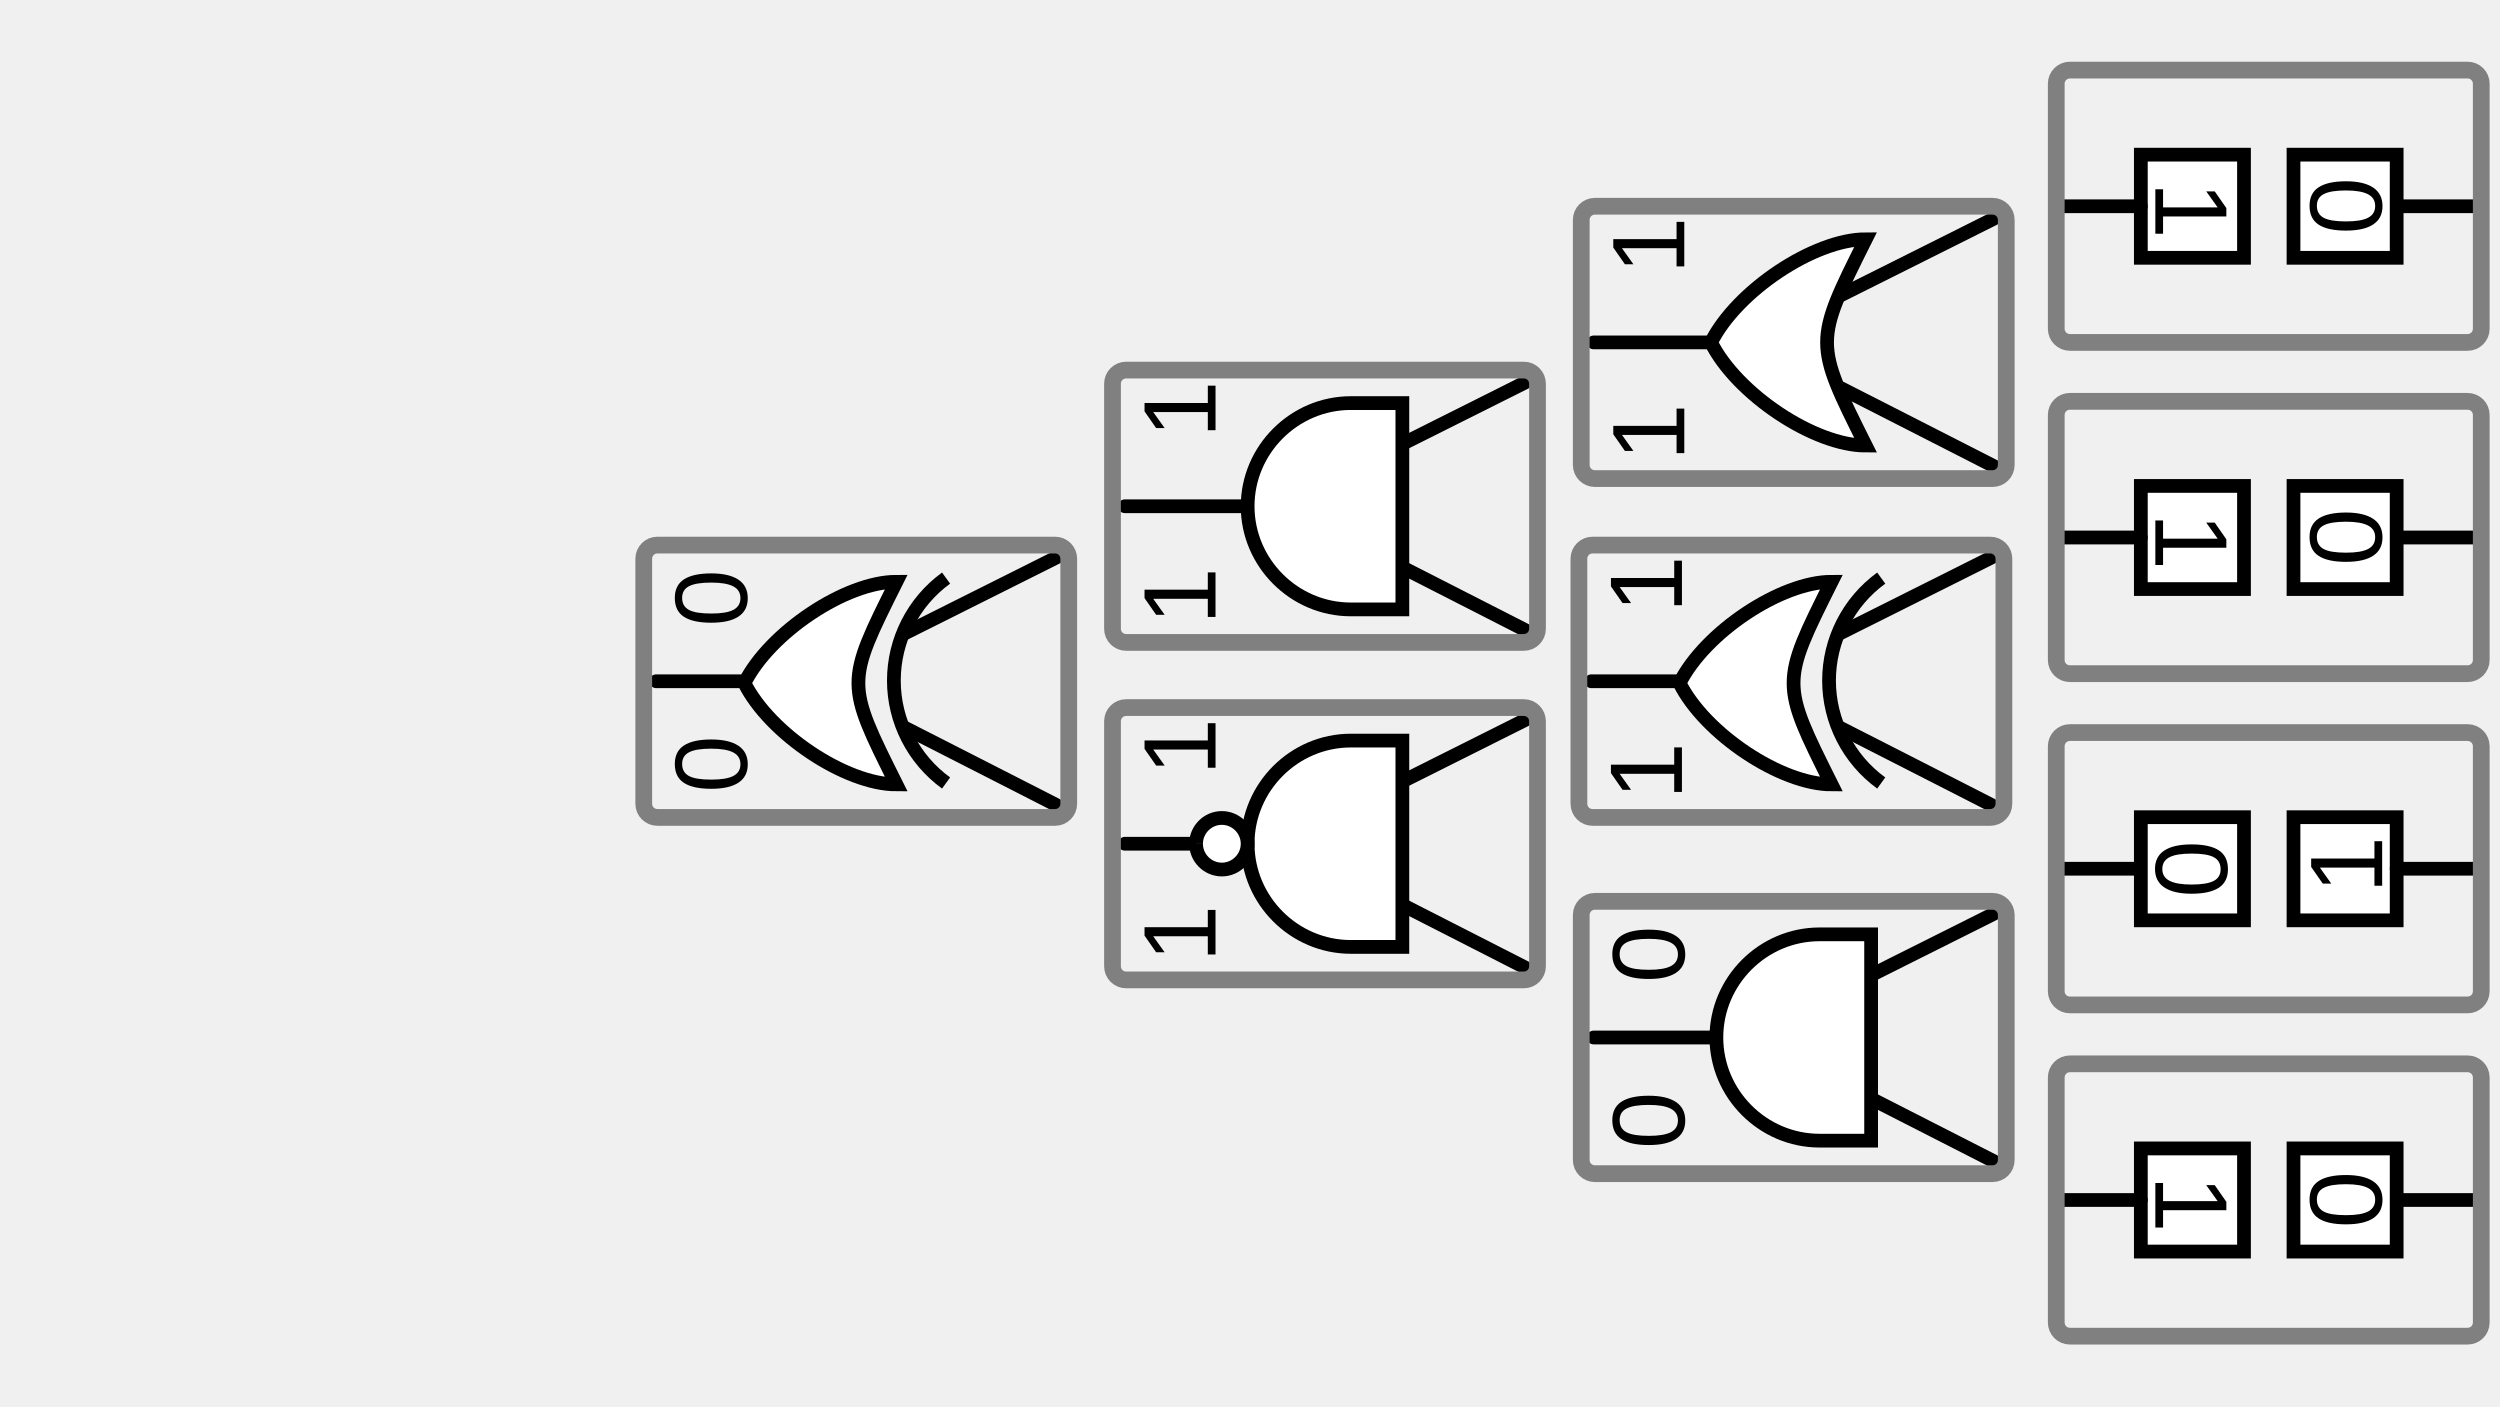
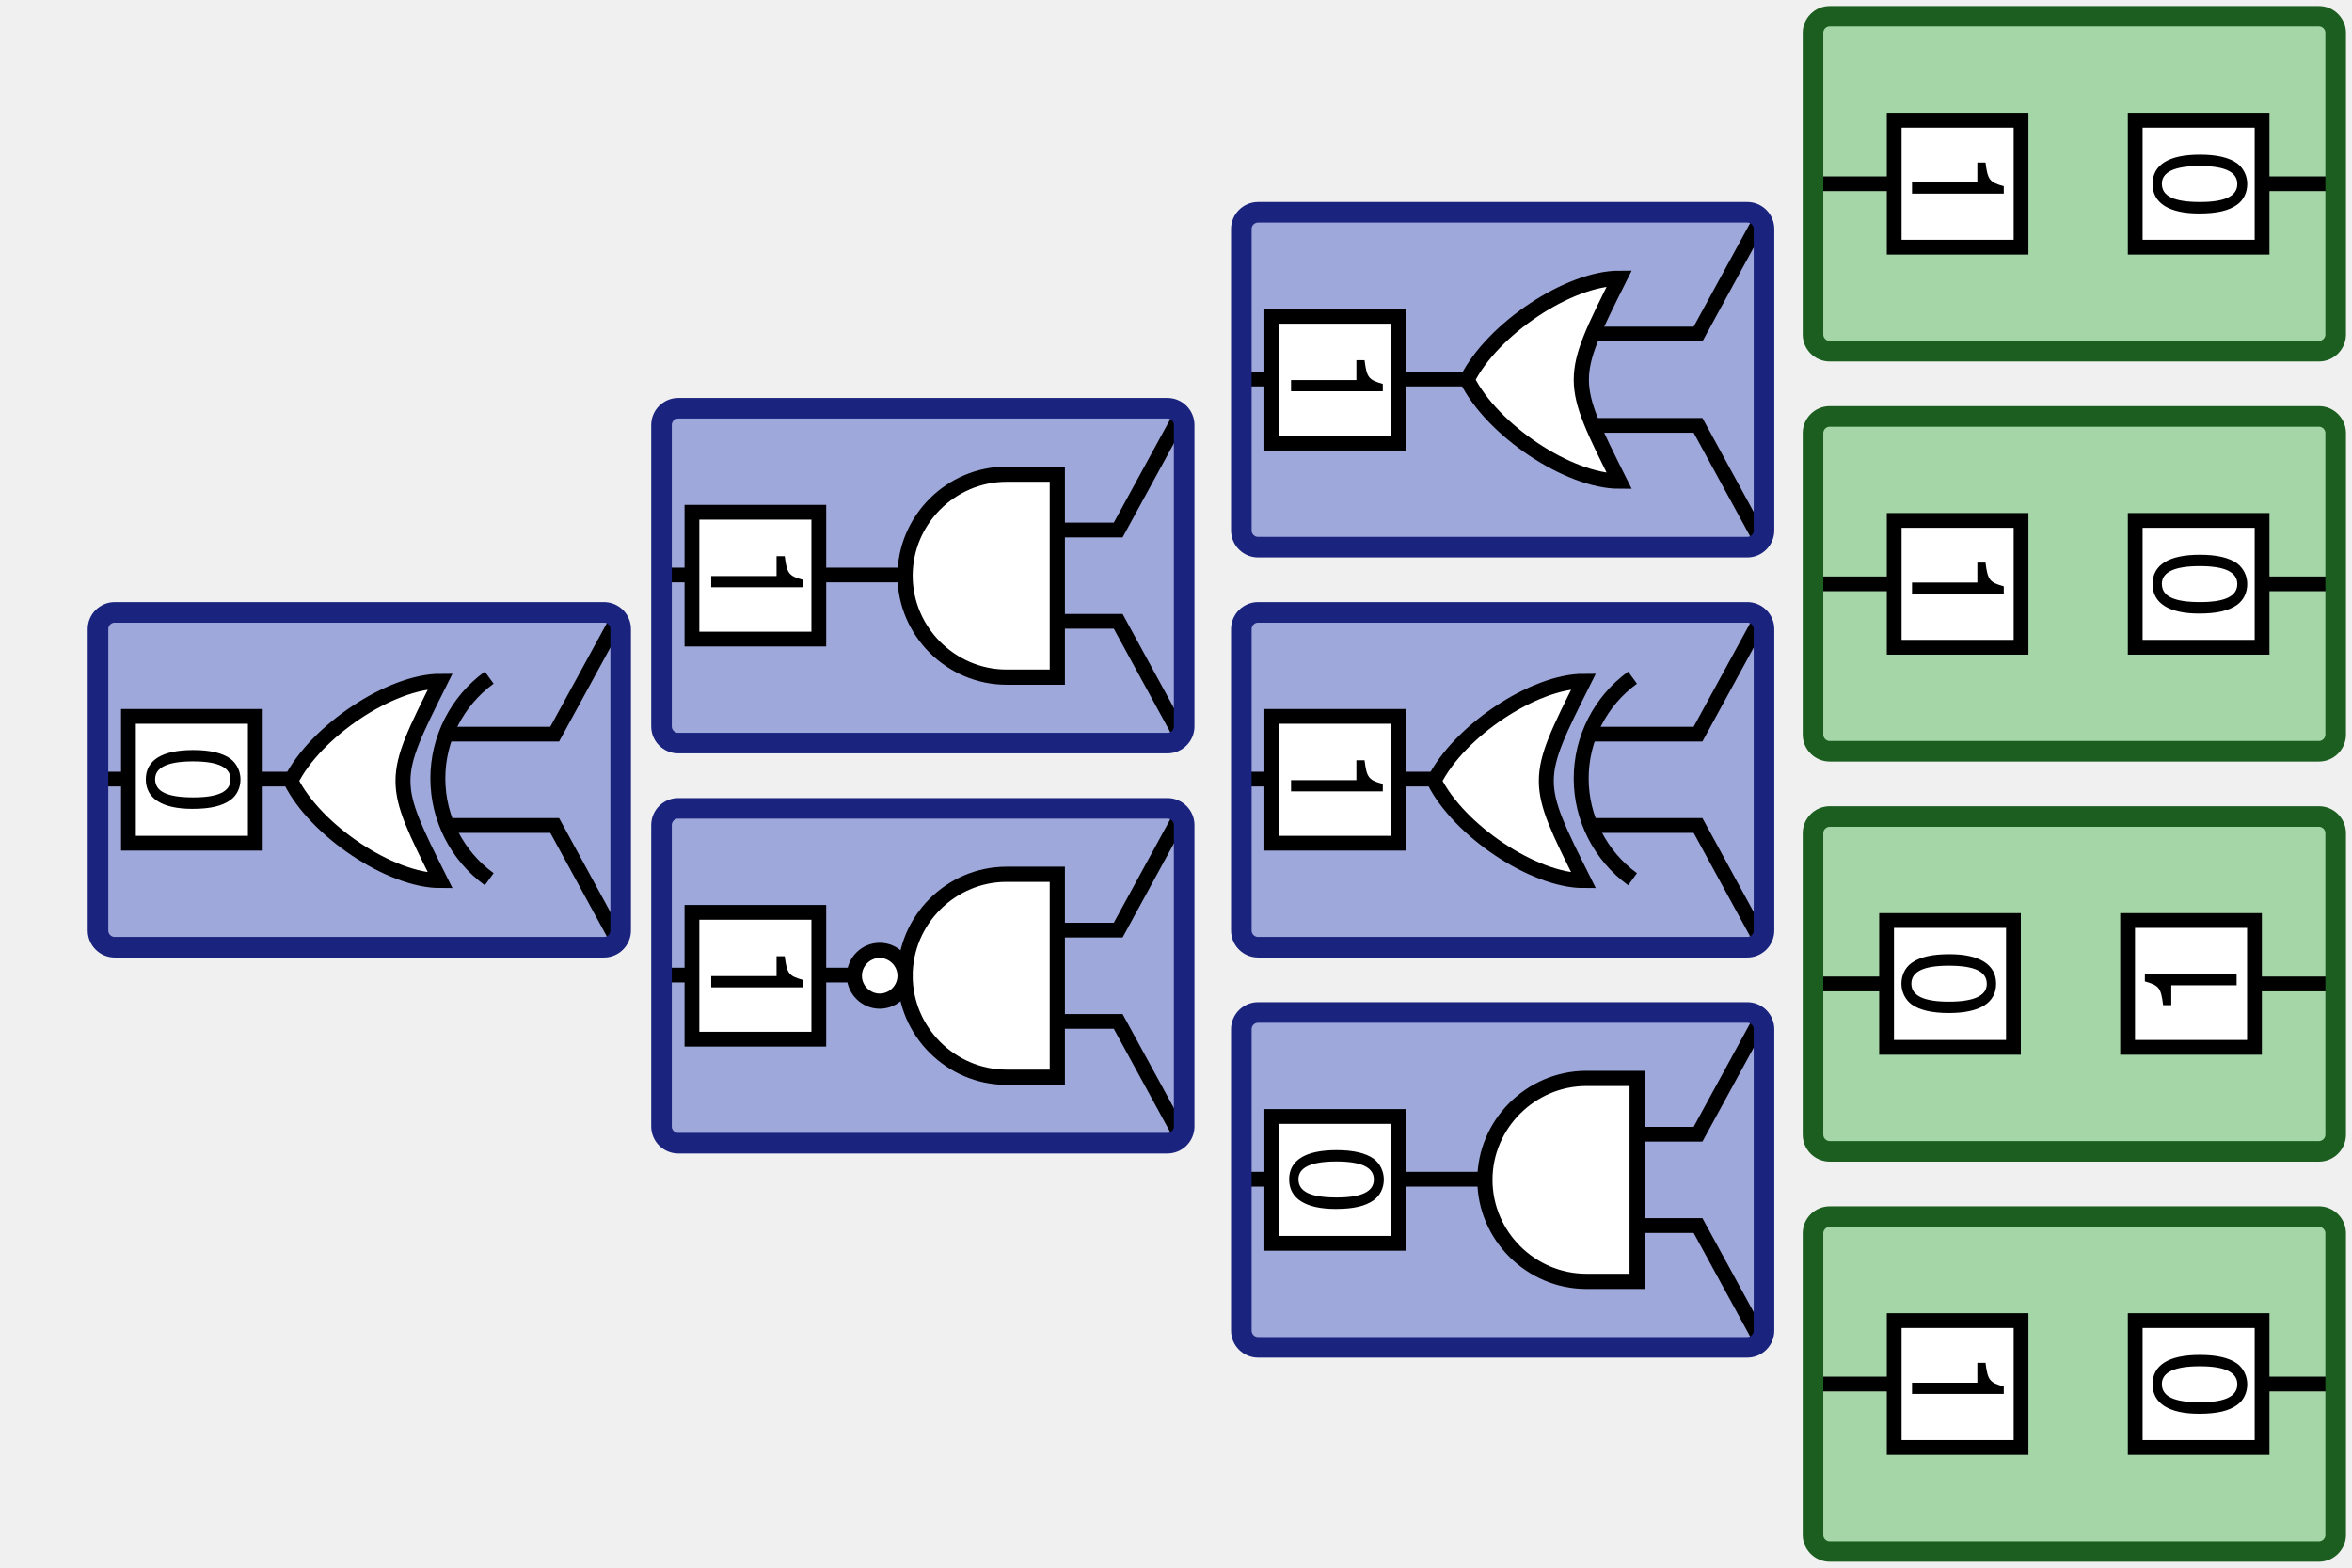
- <svg xmlns="http://www.w3.org/2000/svg" width="400px" height="225px" version="1.1" xml:space="preserve" style="fill-rule:evenodd;clip-rule:evenodd;stroke-linecap:round;stroke-linejoin:round;stroke-miterlimit:1.5;">
-   <g id="AND-0">
-     <path d="M294.625,173.361L319.019,185.806" style="fill:none;stroke:black;stroke-width:2.2px;" />
-     <path d="M294.625,158.408L319.019,146.194" style="fill:none;stroke:black;stroke-width:2.2px;" />
-     <path d="M275.447,166L254.981,166" style="fill:none;stroke:black;stroke-width:2.2px;" />
-     <g id="Zero">
-       <g transform="matrix(6.12323e-17,-1,1,6.12323e-17,70.3452,448.434)">
-         <text x="264.584px" y="199.139px" style="font-family:'ArialMT', 'Arial', sans-serif;font-size:16.505px;">0</text>
-       </g>
-       <g transform="matrix(6.12323e-17,-1,1,6.12323e-17,96.918,421.861)">
-         <text x="264.584px" y="172.566px" style="font-family:'ArialMT', 'Arial', sans-serif;font-size:16.505px;">0</text>
+ <svg xmlns="http://www.w3.org/2000/svg" width="288px" height="192px" version="1.1" xml:space="preserve" style="fill-rule:evenodd;clip-rule:evenodd;stroke-linecap:square;stroke-linejoin:round;stroke-miterlimit:1.5;">
+   <g id="Bit">
+     <path d="M283.95,190.01C285.081,190.01 286,189.091 286,187.959L286,151.05C286,149.919 285.081,149 283.95,149L224.05,149C222.919,149 222,149.919 222,151.05L222,187.959C222,189.091 222.919,190.01 224.05,190.01L283.95,190.01Z" style="fill:rgb(165,214,167);" />
+     <g id="One">
+       <path d="M222.621,169.505L231.631,169.505" style="fill:none;stroke:black;stroke-width:1.81px;" />
+       <path d="M247.476,177.272L247.476,161.738L231.942,161.738L231.942,177.272L247.476,177.272Z" style="fill:white;stroke:black;stroke-width:1.81px;stroke-linejoin:miter;" />
+       <g id="One1" transform="matrix(6.12323e-17,1,-1,6.12323e-17,404.066,-83.1878)">
+         <text x="248.516px" y="169.94px" style="font-family:'Helvetica';font-size:15.534px;">1</text>
      </g>
    </g>
-     <path id="AND" d="M299.379,182.505L291.126,182.505C282.072,182.505 274.621,175.054 274.621,166C274.621,156.946 282.072,149.495 291.126,149.495L299.379,149.495L299.379,182.505Z" style="fill:white;fill-rule:nonzero;stroke:black;stroke-width:2.2px;stroke-linecap:butt;stroke-linejoin:miter;stroke-miterlimit:10;" />
-     <path d="M255.179,144.214C253.976,144.214 253,145.19 253,146.392L253,185.608C253,186.81 253.976,187.786 255.179,187.786L318.821,187.786C320.024,187.786 321,186.81 321,185.608L321,146.392C321,145.19 320.024,144.214 318.821,144.214L255.179,144.214Z" style="fill:none;stroke:rgb(128,128,128);stroke-width:2.68px;" />
+     <g id="Zero">
+       <path d="M276.99,169.505L286,169.505" style="fill:none;stroke:black;stroke-width:1.81px;" />
+       <path d="M276.99,177.272L276.99,161.738L261.456,161.738L261.456,177.272L276.99,177.272Z" style="fill:white;stroke:black;stroke-width:1.81px;stroke-linejoin:miter;" />
+       <g id="Zero1" transform="matrix(6.12323e-17,1,-1,6.12323e-17,433.825,-113.058)">
+         <text x="278.33px" y="169.885px" style="font-family:'Helvetica';font-size:15.534px;">0</text>
+       </g>
+     </g>
+     <path d="M283.95,190.01C285.081,190.01 286,189.091 286,187.959L286,151.05C286,149.919 285.081,149 283.95,149L224.05,149C222.919,149 222,149.919 222,151.05L222,187.959C222,189.091 222.919,190.01 224.05,190.01L283.95,190.01Z" style="fill:none;stroke:rgb(27,94,32);stroke-width:2.52px;stroke-linecap:round;" />
+   </g>
+   <g id="Bit1">
+     <path d="M224.05,100C222.919,100 222,100.919 222,102.05L222,138.959C222,140.091 222.919,141.01 224.05,141.01L283.95,141.01C285.081,141.01 286,140.091 286,138.959L286,102.05C286,100.919 285.081,100 283.95,100L224.05,100Z" style="fill:rgb(165,214,167);" />
+     <g id="One2">
+       <path d="M285.379,120.505L276.369,120.505" style="fill:none;stroke:black;stroke-width:1.81px;" />
+       <path d="M260.524,112.738L260.524,128.272L276.058,128.272L276.058,112.738L260.524,112.738Z" style="fill:white;stroke:black;stroke-width:1.81px;stroke-linejoin:miter;" />
+       <g id="One3" transform="matrix(6.12323e-17,-1,1,6.12323e-17,134.802,393.943)">
+         <text x="269.262px" y="139.071px" style="font-family:'Helvetica';font-size:15.534px;">1</text>
+       </g>
+     </g>
+     <g id="Zero2">
+       <path d="M231.01,120.505L222,120.505" style="fill:none;stroke:black;stroke-width:1.81px;" />
+       <path d="M231.01,112.738L231.01,128.272L246.544,128.272L246.544,112.738L231.01,112.738Z" style="fill:white;stroke:black;stroke-width:1.81px;stroke-linejoin:miter;" />
+       <g id="Zero3" transform="matrix(6.12323e-17,-1,1,6.12323e-17,104.933,364.185)">
+         <text x="239.447px" y="139.127px" style="font-family:'Helvetica';font-size:15.534px;">0</text>
+       </g>
+     </g>
+     <path d="M224.05,100C222.919,100 222,100.919 222,102.05L222,138.959C222,140.091 222.919,141.01 224.05,141.01L283.95,141.01C285.081,141.01 286,140.091 286,138.959L286,102.05C286,100.919 285.081,100 283.95,100L224.05,100Z" style="fill:none;stroke:rgb(27,94,32);stroke-width:2.52px;stroke-linecap:round;" />
+   </g>
+   <g id="Bit2">
+     <path d="M283.95,92.01C285.081,92.01 286,91.091 286,89.959L286,53.05C286,51.919 285.081,51 283.95,51L224.05,51C222.919,51 222,51.919 222,53.05L222,89.959C222,91.091 222.919,92.01 224.05,92.01L283.95,92.01Z" style="fill:rgb(165,214,167);" />
+     <g id="One4">
+       <path d="M222.621,71.505L231.631,71.505" style="fill:none;stroke:black;stroke-width:1.81px;" />
+       <path d="M247.476,79.272L247.476,63.738L231.942,63.738L231.942,79.272L247.476,79.272Z" style="fill:white;stroke:black;stroke-width:1.81px;stroke-linejoin:miter;" />
+       <g id="One5" transform="matrix(6.12323e-17,1,-1,6.12323e-17,306.066,-181.188)">
+         <text x="248.516px" y="71.94px" style="font-family:'Helvetica';font-size:15.534px;">1</text>
+       </g>
+     </g>
+     <g id="Zero4">
+       <path d="M276.99,71.505L286,71.505" style="fill:none;stroke:black;stroke-width:1.81px;" />
+       <path d="M276.99,79.272L276.99,63.738L261.456,63.738L261.456,79.272L276.99,79.272Z" style="fill:white;stroke:black;stroke-width:1.81px;stroke-linejoin:miter;" />
+       <g id="Zero5" transform="matrix(6.12323e-17,1,-1,6.12323e-17,335.825,-211.058)">
+         <text x="278.33px" y="71.885px" style="font-family:'Helvetica';font-size:15.534px;">0</text>
+       </g>
+     </g>
+     <path d="M283.95,92.01C285.081,92.01 286,91.091 286,89.959L286,53.05C286,51.919 285.081,51 283.95,51L224.05,51C222.919,51 222,51.919 222,53.05L222,89.959C222,91.091 222.919,92.01 224.05,92.01L283.95,92.01Z" style="fill:none;stroke:rgb(27,94,32);stroke-width:2.52px;stroke-linecap:round;" />
+   </g>
+   <g id="Bit3">
+     <path d="M283.95,43.01C285.081,43.01 286,42.091 286,40.959L286,4.05C286,2.919 285.081,2 283.95,2L224.05,2C222.919,2 222,2.919 222,4.05L222,40.959C222,42.091 222.919,43.01 224.05,43.01L283.95,43.01Z" style="fill:rgb(165,214,167);" />
+     <g id="One6">
+       <path d="M222.621,22.505L231.631,22.505" style="fill:none;stroke:black;stroke-width:1.81px;" />
+       <path d="M247.476,30.272L247.476,14.738L231.942,14.738L231.942,30.272L247.476,30.272Z" style="fill:white;stroke:black;stroke-width:1.81px;stroke-linejoin:miter;" />
+       <g id="One7" transform="matrix(6.12323e-17,1,-1,6.12323e-17,257.066,-230.188)">
+         <text x="248.516px" y="22.94px" style="font-family:'Helvetica';font-size:15.534px;">1</text>
+       </g>
+     </g>
+     <g id="Zero6">
+       <path d="M276.99,22.505L286,22.505" style="fill:none;stroke:black;stroke-width:1.81px;" />
+       <path d="M276.99,30.272L276.99,14.738L261.456,14.738L261.456,30.272L276.99,30.272Z" style="fill:white;stroke:black;stroke-width:1.81px;stroke-linejoin:miter;" />
+       <g id="Zero7" transform="matrix(6.12323e-17,1,-1,6.12323e-17,286.825,-260.058)">
+         <text x="278.33px" y="22.885px" style="font-family:'Helvetica';font-size:15.534px;">0</text>
+       </g>
+     </g>
+     <path d="M283.95,43.01C285.081,43.01 286,42.091 286,40.959L286,4.05C286,2.919 285.081,2 283.95,2L224.05,2C222.919,2 222,2.919 222,4.05L222,40.959C222,42.091 222.919,43.01 224.05,43.01L283.95,43.01Z" style="fill:none;stroke:rgb(27,94,32);stroke-width:2.52px;stroke-linecap:round;" />
  </g>
  <g id="OR-1">
-     <path d="M294.625,62.148L319.019,74.592" style="fill:none;stroke:black;stroke-width:2.2px;" />
-     <path d="M294.625,47.194L319.019,34.981" style="fill:none;stroke:black;stroke-width:2.2px;" />
-     <path d="M275.447,54.786L254.981,54.786" style="fill:none;stroke:black;stroke-width:2.2px;" />
-     <g id="One">
-       <g transform="matrix(6.12323e-17,-1,1,6.12323e-17,180.447,338.332)">
-         <text x="264.584px" y="89.038px" style="font-family:'ArialMT', 'Arial', sans-serif;font-size:16.505px;">1</text>
-       </g>
-       <g transform="matrix(6.12323e-17,-1,1,6.12323e-17,210.32,308.459)">
-         <text x="264.584px" y="59.164px" style="font-family:'ArialMT', 'Arial', sans-serif;font-size:16.505px;">1</text>
-       </g>
+     <path d="M154.05,26C152.919,26 152,26.919 152,28.05L152,64.959C152,66.091 152.919,67.01 154.05,67.01L213.95,67.01C215.081,67.01 216,66.091 216,64.959L216,28.05C216,26.919 215.081,26 213.95,26L154.05,26Z" style="fill:rgb(159,168,218);" />
+     <path d="M215.379,65.767L207.922,52.097L195.495,52.097" style="fill:none;stroke:black;stroke-width:1.81px;stroke-linejoin:miter;" />
+     <path d="M215.379,27.243L207.922,40.913L195.495,40.913" style="fill:none;stroke:black;stroke-width:1.81px;stroke-linejoin:miter;" />
+     <path d="M180.583,46.421L152,46.421" style="fill:none;stroke:black;stroke-width:1.81px;" />
+     <path d="M155.728,38.738L155.728,54.272L171.262,54.272L171.262,38.738L155.728,38.738Z" style="fill:white;stroke:black;stroke-width:1.81px;stroke-linejoin:miter;" />
+     <g id="One8" transform="matrix(6.12323e-17,1,-1,6.12323e-17,232.44,-189.299)">
+       <text x="231.832px" y="74.353px" style="font-family:'Helvetica';font-size:15.534px;">1</text>
    </g>
-     <path id="OR" d="M298.52,71.291C290.268,71.291 277.889,63.039 273.763,54.786C277.889,46.534 290.268,38.282 298.52,38.282C290.268,54.786 290.268,54.786 298.52,71.291Z" style="fill:white;fill-rule:nonzero;stroke:black;stroke-width:2.2px;stroke-linecap:butt;stroke-linejoin:miter;stroke-miterlimit:10;" />
-     <path d="M255.179,33C253.976,33 253,33.976 253,35.179L253,74.394C253,75.597 253.976,76.573 255.179,76.573L318.821,76.573C320.024,76.573 321,75.597 321,74.394L321,35.179C321,33.976 320.024,33 318.821,33L255.179,33Z" style="fill:none;stroke:rgb(128,128,128);stroke-width:2.68px;" />
+     <path id="OR" d="M198.291,58.932C192.078,58.932 182.757,52.718 179.65,46.505C182.757,40.291 192.078,34.078 198.291,34.078C192.078,46.505 192.078,46.505 198.291,58.932Z" style="fill:white;fill-rule:nonzero;stroke:black;stroke-width:1.86px;stroke-linecap:butt;stroke-linejoin:miter;stroke-miterlimit:10;" />
+     <path d="M154.05,26C152.919,26 152,26.919 152,28.05L152,64.959C152,66.091 152.919,67.01 154.05,67.01L213.95,67.01C215.081,67.01 216,66.091 216,64.959L216,28.05C216,26.919 215.081,26 213.95,26L154.05,26Z" style="fill:none;stroke:rgb(26,35,126);stroke-width:2.52px;stroke-linecap:round;" />
  </g>
  <g id="XOR-1">
-     <path d="M294.25,116.361L318.645,128.806" style="fill:none;stroke:black;stroke-width:2.2px;" />
-     <path d="M294.25,101.408L318.645,89.194" style="fill:none;stroke:black;stroke-width:2.2px;" />
-     <path d="M275.072,109L254.606,109" style="fill:none;stroke:black;stroke-width:2.2px;" />
-     <g id="One1">
-       <g transform="matrix(6.12323e-17,-1,1,6.12323e-17,125.858,392.171)">
-         <text x="264.209px" y="143.251px" style="font-family:'ArialMT', 'Arial', sans-serif;font-size:16.505px;">1</text>
-       </g>
-       <g transform="matrix(6.12323e-17,-1,1,6.12323e-17,155.732,362.297)">
-         <text x="264.209px" y="113.377px" style="font-family:'ArialMT', 'Arial', sans-serif;font-size:16.505px;">1</text>
-       </g>
+     <path d="M154.05,75C152.919,75 152,75.919 152,77.05L152,113.959C152,115.091 152.919,116.01 154.05,116.01L213.95,116.01C215.081,116.01 216,115.091 216,113.959L216,77.05C216,75.919 215.081,75 213.95,75L154.05,75Z" style="fill:rgb(159,168,218);" />
+     <path d="M215.379,114.767L207.922,101.097L195.495,101.097" style="fill:none;stroke:black;stroke-width:1.81px;stroke-linejoin:miter;" />
+     <path d="M215.379,76.243L207.922,89.913L195.495,89.913" style="fill:none;stroke:black;stroke-width:1.81px;stroke-linejoin:miter;" />
+     <path d="M180.583,95.421L152,95.421" style="fill:none;stroke:black;stroke-width:1.81px;" />
+     <path d="M155.728,87.738L155.728,103.272L171.262,103.272L171.262,87.738L155.728,87.738Z" style="fill:white;stroke:black;stroke-width:1.81px;stroke-linejoin:miter;" />
+     <g id="One9" transform="matrix(6.12323e-17,1,-1,6.12323e-17,281.44,-140.299)">
+       <text x="231.832px" y="123.353px" style="font-family:'Helvetica';font-size:15.534px;">1</text>
    </g>
    <g id="XOR">
-       <path d="M293.05,125.505C284.945,125.505 272.787,117.399 268.734,109.294C272.787,101.189 284.945,93.083 293.05,93.083C284.945,109.294 284.945,109.294 293.05,125.505Z" style="fill:white;fill-rule:nonzero;stroke:black;stroke-width:2.2px;stroke-linecap:butt;stroke-linejoin:miter;stroke-miterlimit:10;" />
-       <path d="M300.998,125.282C295.755,121.473 292.645,115.37 292.645,108.889C292.645,102.407 295.755,96.305 300.998,92.495" style="fill:none;fill-rule:nonzero;stroke:black;stroke-width:2.2px;stroke-linecap:butt;stroke-linejoin:miter;stroke-miterlimit:10;" />
+       <path d="M193.92,107.848C187.817,107.848 178.663,101.745 175.612,95.642C178.663,89.54 187.817,83.437 193.92,83.437C187.817,95.642 187.817,95.642 193.92,107.848Z" style="fill:white;fill-rule:nonzero;stroke:black;stroke-width:1.83px;stroke-linecap:butt;stroke-linejoin:miter;stroke-miterlimit:10;" />
+       <path d="M199.905,107.681C195.957,104.812 193.615,100.217 193.615,95.337C193.615,90.457 195.957,85.862 199.905,82.994" style="fill:none;fill-rule:nonzero;stroke:black;stroke-width:1.83px;stroke-linecap:butt;stroke-linejoin:miter;stroke-miterlimit:10;" />
    </g>
-     <path d="M254.804,87.214C253.601,87.214 252.625,88.19 252.625,89.392L252.625,128.608C252.625,129.81 253.601,130.786 254.804,130.786L318.447,130.786C319.649,130.786 320.625,129.81 320.625,128.608L320.625,89.392C320.625,88.19 319.649,87.214 318.447,87.214L254.804,87.214Z" style="fill:none;stroke:rgb(128,128,128);stroke-width:2.68px;" />
+     <path d="M154.05,75C152.919,75 152,75.919 152,77.05L152,113.959C152,115.091 152.919,116.01 154.05,116.01L213.95,116.01C215.081,116.01 216,115.091 216,113.959L216,77.05C216,75.919 215.081,75 213.95,75L154.05,75Z" style="fill:none;stroke:rgb(26,35,126);stroke-width:2.52px;stroke-linecap:round;" />
+   </g>
+   <g id="AND-0">
+     <path d="M154.05,124C152.919,124 152,124.919 152,126.05L152,162.959C152,164.091 152.919,165.01 154.05,165.01L213.95,165.01C215.081,165.01 216,164.091 216,162.959L216,126.05C216,124.919 215.081,124 213.95,124L154.05,124Z" style="fill:rgb(159,168,218);" />
+     <path d="M215.379,163.767L207.922,150.097L195.495,150.097" style="fill:none;stroke:black;stroke-width:1.81px;stroke-linejoin:miter;" />
+     <path d="M215.379,125.243L207.922,138.913L195.495,138.913" style="fill:none;stroke:black;stroke-width:1.81px;stroke-linejoin:miter;" />
+     <path d="M180.583,144.421L152,144.421" style="fill:none;stroke:black;stroke-width:1.81px;" />
+     <path d="M155.728,136.738L155.728,152.272L171.262,152.272L171.262,136.738L155.728,136.738Z" style="fill:white;stroke:black;stroke-width:1.81px;stroke-linejoin:miter;" />
+     <g id="Zero8" transform="matrix(6.12323e-17,1,-1,6.12323e-17,330.221,-91.7687)">
+       <text x="231.957px" y="172.009px" style="font-family:'Helvetica';font-size:15.534px;">0</text>
+     </g>
+     <path id="AND" d="M200.466,156.932L194.252,156.932C187.435,156.932 181.825,151.322 181.825,144.505C181.825,137.688 187.435,132.078 194.252,132.078L200.466,132.078L200.466,156.932Z" style="fill:white;fill-rule:nonzero;stroke:black;stroke-width:1.86px;stroke-linecap:butt;stroke-linejoin:miter;stroke-miterlimit:10;" />
+     <path d="M154.05,124C152.919,124 152,124.919 152,126.05L152,162.959C152,164.091 152.919,165.01 154.05,165.01L213.95,165.01C215.081,165.01 216,164.091 216,162.959L216,126.05C216,124.919 215.081,124 213.95,124L154.05,124Z" style="fill:none;stroke:rgb(26,35,126);stroke-width:2.52px;stroke-linecap:round;" />
+   </g>
+   <g id="NAND-1">
+     <path d="M83.05,99C81.919,99 81,99.919 81,101.05L81,137.959C81,139.091 81.919,140.01 83.05,140.01L142.95,140.01C144.081,140.01 145,139.091 145,137.959L145,101.05C145,99.919 144.081,99 142.95,99L83.05,99Z" style="fill:rgb(159,168,218);" />
+     <path d="M144.379,138.767L136.922,125.097L124.495,125.097" style="fill:none;stroke:black;stroke-width:1.81px;stroke-linejoin:miter;" />
+     <path d="M144.379,100.243L136.922,113.913L124.495,113.913" style="fill:none;stroke:black;stroke-width:1.81px;stroke-linejoin:miter;" />
+     <path d="M109.583,119.421L81,119.421" style="fill:none;stroke:black;stroke-width:1.81px;" />
+     <path d="M84.728,111.738L84.728,127.272L100.262,127.272L100.262,111.738L84.728,111.738Z" style="fill:white;stroke:black;stroke-width:1.81px;stroke-linejoin:miter;" />
+     <g id="One10" transform="matrix(6.12323e-17,1,-1,6.12323e-17,234.44,-45.2994)">
+       <text x="160.832px" y="147.353px" style="font-family:'Helvetica';font-size:15.534px;">1</text>
+     </g>
+     <g id="NAND">
+       <path d="M129.466,131.932L123.252,131.932C116.435,131.932 110.825,126.322 110.825,119.505C110.825,112.688 116.435,107.078 123.252,107.078L129.466,107.078L129.466,131.932Z" style="fill:white;fill-rule:nonzero;stroke:black;stroke-width:1.86px;stroke-linecap:butt;stroke-linejoin:miter;stroke-miterlimit:10;" />
+       <path d="M104.612,119.505C104.612,117.801 106.014,116.398 107.718,116.398C109.423,116.398 110.825,117.801 110.825,119.505C110.825,121.209 109.423,122.612 107.718,122.612C106.015,122.612 104.613,121.211 104.612,119.508" style="fill:white;fill-rule:nonzero;stroke:black;stroke-width:1.86px;stroke-linecap:butt;stroke-linejoin:miter;stroke-miterlimit:10;" />
+     </g>
+     <path d="M83.05,99C81.919,99 81,99.919 81,101.05L81,137.959C81,139.091 81.919,140.01 83.05,140.01L142.95,140.01C144.081,140.01 145,139.091 145,137.959L145,101.05C145,99.919 144.081,99 142.95,99L83.05,99Z" style="fill:none;stroke:rgb(26,35,126);stroke-width:2.52px;stroke-linecap:round;" />
  </g>
  <g id="AND-1">
-     <path d="M219.625,88.361L244.019,100.806" style="fill:none;stroke:black;stroke-width:2.2px;" />
-     <path d="M219.625,73.408L244.019,61.194" style="fill:none;stroke:black;stroke-width:2.2px;" />
-     <path d="M200.447,81L179.981,81" style="fill:none;stroke:black;stroke-width:2.2px;" />
-     <g id="One2">
-       <g transform="matrix(6.12323e-17,-1,1,6.12323e-17,79.2331,289.546)">
-         <text x="189.584px" y="115.251px" style="font-family:'ArialMT', 'Arial', sans-serif;font-size:16.505px;">1</text>
-       </g>
-       <g transform="matrix(6.12323e-17,-1,1,6.12323e-17,109.107,259.672)">
-         <text x="189.584px" y="85.377px" style="font-family:'ArialMT', 'Arial', sans-serif;font-size:16.505px;">1</text>
-       </g>
+     <path d="M83.05,50C81.919,50 81,50.919 81,52.05L81,88.959C81,90.091 81.919,91.01 83.05,91.01L142.95,91.01C144.081,91.01 145,90.091 145,88.959L145,52.05C145,50.919 144.081,50 142.95,50L83.05,50Z" style="fill:rgb(159,168,218);" />
+     <path d="M144.379,89.767L136.922,76.097L124.495,76.097" style="fill:none;stroke:black;stroke-width:1.81px;stroke-linejoin:miter;" />
+     <path d="M144.379,51.243L136.922,64.913L124.495,64.913" style="fill:none;stroke:black;stroke-width:1.81px;stroke-linejoin:miter;" />
+     <path d="M109.583,70.421L81,70.421" style="fill:none;stroke:black;stroke-width:1.81px;" />
+     <path d="M84.728,62.738L84.728,78.272L100.262,78.272L100.262,62.738L84.728,62.738Z" style="fill:white;stroke:black;stroke-width:1.81px;stroke-linejoin:miter;" />
+     <g id="One11" transform="matrix(6.12323e-17,1,-1,6.12323e-17,185.44,-94.2994)">
+       <text x="160.832px" y="98.353px" style="font-family:'Helvetica';font-size:15.534px;">1</text>
    </g>
-     <path id="AND1" d="M224.379,97.505L216.126,97.505C207.072,97.505 199.621,90.054 199.621,81C199.621,71.946 207.072,64.495 216.126,64.495L224.379,64.495L224.379,97.505Z" style="fill:white;fill-rule:nonzero;stroke:black;stroke-width:2.2px;stroke-linecap:butt;stroke-linejoin:miter;stroke-miterlimit:10;" />
-     <path d="M180.179,59.214C178.976,59.214 178,60.19 178,61.392L178,100.608C178,101.81 178.976,102.786 180.179,102.786L243.821,102.786C245.024,102.786 246,101.81 246,100.608L246,61.392C246,60.19 245.024,59.214 243.821,59.214L180.179,59.214Z" style="fill:none;stroke:rgb(128,128,128);stroke-width:2.68px;" />
-   </g>
-   <g id="NAND-1">
-     <path d="M219.625,142.361L244.019,154.806" style="fill:none;stroke:black;stroke-width:2.2px;" />
-     <path d="M219.625,127.408L244.019,115.194" style="fill:none;stroke:black;stroke-width:2.2px;" />
-     <path d="M200.447,135L179.981,135" style="fill:none;stroke:black;stroke-width:2.2px;" />
-     <g id="One3">
-       <g transform="matrix(6.12323e-17,-1,1,6.12323e-17,25.2331,343.546)">
-         <text x="189.584px" y="169.251px" style="font-family:'ArialMT', 'Arial', sans-serif;font-size:16.505px;">1</text>
-       </g>
-       <g transform="matrix(6.12323e-17,-1,1,6.12323e-17,55.1069,313.672)">
-         <text x="189.584px" y="139.377px" style="font-family:'ArialMT', 'Arial', sans-serif;font-size:16.505px;">1</text>
-       </g>
-     </g>
-     <g id="NAND">
-       <path d="M224.379,151.505L216.126,151.505C207.072,151.505 199.621,144.054 199.621,135C199.621,125.946 207.072,118.495 216.126,118.495L224.379,118.495L224.379,151.505Z" style="fill:white;fill-rule:nonzero;stroke:black;stroke-width:2.2px;stroke-linecap:butt;stroke-linejoin:miter;stroke-miterlimit:10;" />
-       <path d="M191.369,135C191.369,132.736 193.232,130.874 195.495,130.874C197.759,130.874 199.621,132.736 199.621,135C199.621,137.264 197.759,139.126 195.495,139.126C193.233,139.126 191.371,137.266 191.369,135.004" style="fill:white;fill-rule:nonzero;stroke:black;stroke-width:2.2px;stroke-linecap:butt;stroke-linejoin:miter;stroke-miterlimit:10;" />
-     </g>
-     <path d="M180.179,113.214C178.976,113.214 178,114.19 178,115.392L178,154.608C178,155.81 178.976,156.786 180.179,156.786L243.821,156.786C245.024,156.786 246,155.81 246,154.608L246,115.392C246,114.19 245.024,113.214 243.821,113.214L180.179,113.214Z" style="fill:none;stroke:rgb(128,128,128);stroke-width:2.68px;" />
+     <path id="AND1" d="M129.466,82.932L123.252,82.932C116.435,82.932 110.825,77.322 110.825,70.505C110.825,63.688 116.435,58.078 123.252,58.078L129.466,58.078L129.466,82.932Z" style="fill:white;fill-rule:nonzero;stroke:black;stroke-width:1.86px;stroke-linecap:butt;stroke-linejoin:miter;stroke-miterlimit:10;" />
+     <path d="M83.05,50C81.919,50 81,50.919 81,52.05L81,88.959C81,90.091 81.919,91.01 83.05,91.01L142.95,91.01C144.081,91.01 145,90.091 145,88.959L145,52.05C145,50.919 144.081,50 142.95,50L83.05,50Z" style="fill:none;stroke:rgb(26,35,126);stroke-width:2.52px;stroke-linecap:round;" />
  </g>
  <g id="XOR-0">
-     <path d="M144.625,116.361L169.019,128.806" style="fill:none;stroke:black;stroke-width:2.2px;" />
-     <path d="M144.625,101.408L169.019,89.194" style="fill:none;stroke:black;stroke-width:2.2px;" />
-     <path d="M125.447,109L104.981,109" style="fill:none;stroke:black;stroke-width:2.2px;" />
-     <g id="Zero1">
-       <g transform="matrix(6.12323e-17,-1,1,6.12323e-17,-22.6548,241.434)">
-         <text x="114.584px" y="142.139px" style="font-family:'ArialMT', 'Arial', sans-serif;font-size:16.505px;">0</text>
-       </g>
-       <g transform="matrix(6.12323e-17,-1,1,6.12323e-17,3.91804,214.861)">
-         <text x="114.584px" y="115.566px" style="font-family:'ArialMT', 'Arial', sans-serif;font-size:16.505px;">0</text>
-       </g>
+     <path d="M14.05,75C12.919,75 12,75.919 12,77.05L12,113.959C12,115.091 12.919,116.01 14.05,116.01L73.95,116.01C75.081,116.01 76,115.091 76,113.959L76,77.05C76,75.919 75.081,75 73.95,75L14.05,75Z" style="fill:rgb(159,168,218);" />
+     <path d="M75.379,114.767L67.922,101.097L55.495,101.097" style="fill:none;stroke:black;stroke-width:1.81px;stroke-linejoin:miter;" />
+     <path d="M75.379,76.243L67.922,89.913L55.495,89.913" style="fill:none;stroke:black;stroke-width:1.81px;stroke-linejoin:miter;" />
+     <path d="M40.583,95.421L12,95.421" style="fill:none;stroke:black;stroke-width:1.81px;" />
+     <path d="M15.728,87.738L15.728,103.272L31.262,103.272L31.262,87.738L15.728,87.738Z" style="fill:white;stroke:black;stroke-width:1.81px;stroke-linejoin:miter;" />
+     <g id="Zero9" transform="matrix(6.12323e-17,1,-1,6.12323e-17,141.221,-0.768691)">
+       <text x="91.957px" y="123.009px" style="font-family:'Helvetica';font-size:15.534px;">0</text>
    </g>
    <g id="XOR1">
-       <path d="M143.425,125.505C135.32,125.505 123.161,117.399 119.109,109.294C123.161,101.189 135.32,93.083 143.425,93.083C135.32,109.294 135.32,109.294 143.425,125.505Z" style="fill:white;fill-rule:nonzero;stroke:black;stroke-width:2.2px;stroke-linecap:butt;stroke-linejoin:miter;stroke-miterlimit:10;" />
-       <path d="M151.373,125.282C146.129,121.473 143.02,115.37 143.02,108.889C143.02,102.407 146.129,96.305 151.373,92.495" style="fill:none;fill-rule:nonzero;stroke:black;stroke-width:2.2px;stroke-linecap:butt;stroke-linejoin:miter;stroke-miterlimit:10;" />
+       <path d="M53.92,107.848C47.817,107.848 38.663,101.745 35.612,95.642C38.663,89.54 47.817,83.437 53.92,83.437C47.817,95.642 47.817,95.642 53.92,107.848Z" style="fill:white;fill-rule:nonzero;stroke:black;stroke-width:1.83px;stroke-linecap:butt;stroke-linejoin:miter;stroke-miterlimit:10;" />
+       <path d="M59.905,107.681C55.957,104.812 53.615,100.217 53.615,95.337C53.615,90.457 55.957,85.862 59.905,82.994" style="fill:none;fill-rule:nonzero;stroke:black;stroke-width:1.83px;stroke-linecap:butt;stroke-linejoin:miter;stroke-miterlimit:10;" />
    </g>
-     <path d="M105.179,87.214C103.976,87.214 103,88.19 103,89.392L103,128.608C103,129.81 103.976,130.786 105.179,130.786L168.821,130.786C170.024,130.786 171,129.81 171,128.608L171,89.392C171,88.19 170.024,87.214 168.821,87.214L105.179,87.214Z" style="fill:none;stroke:rgb(128,128,128);stroke-width:2.68px;" />
-   </g>
-   <g id="Bit-1-0">
-     <path d="M383.466,41.252L383.466,24.748L366.961,24.748L366.961,41.252L383.466,41.252Z" style="fill:white;stroke:black;stroke-width:2.2px;stroke-linejoin:miter;" />
-     <path d="M359.039,41.252L359.039,24.748L342.534,24.748L342.534,41.252L359.039,41.252Z" style="fill:white;stroke:black;stroke-width:2.2px;stroke-linejoin:miter;" />
-     <path d="M383.466,33L397,33" style="fill:none;stroke:black;stroke-width:2.2px;stroke-linecap:butt;" />
-     <path d="M329,33L342.534,33" style="fill:none;stroke:black;stroke-width:2.2px;" />
-     <g transform="matrix(6.12323e-17,-1,1,6.12323e-17,328.218,413.681)">
-       <text x="376.144px" y="52.826px" style="font-family:'ArialMT', 'Arial', sans-serif;font-size:16.505px;">0</text>
-     </g>
-     <g transform="matrix(6.12323e-17,1,-1,6.12323e-17,378.782,-331.117)">
-       <text x="360.144px" y="33.927px" style="font-family:'ArialMT', 'Arial', sans-serif;font-size:16.505px;">1</text>
-     </g>
-     <path d="M394.821,54.786C396.024,54.786 397,53.81 397,52.608L397,13.392C397,12.19 396.024,11.214 394.821,11.214L331.179,11.214C329.976,11.214 329,12.19 329,13.392L329,52.608C329,53.81 329.976,54.786 331.179,54.786L394.821,54.786Z" style="fill:none;stroke:rgb(128,128,128);stroke-width:2.68px;" />
-   </g>
-   <g id="Bit-1-01">
-     <path d="M383.466,94.252L383.466,77.748L366.961,77.748L366.961,94.252L383.466,94.252Z" style="fill:white;stroke:black;stroke-width:2.2px;stroke-linejoin:miter;" />
-     <path d="M359.039,94.252L359.039,77.748L342.534,77.748L342.534,94.252L359.039,94.252Z" style="fill:white;stroke:black;stroke-width:2.2px;stroke-linejoin:miter;" />
-     <path d="M383.466,86L397,86" style="fill:none;stroke:black;stroke-width:2.2px;stroke-linecap:butt;" />
-     <path d="M329,86L342.534,86" style="fill:none;stroke:black;stroke-width:2.2px;" />
-     <g transform="matrix(6.12323e-17,-1,1,6.12323e-17,275.218,466.681)">
-       <text x="376.144px" y="105.826px" style="font-family:'ArialMT', 'Arial', sans-serif;font-size:16.505px;">0</text>
-     </g>
-     <g transform="matrix(6.12323e-17,1,-1,6.12323e-17,431.782,-278.117)">
-       <text x="360.144px" y="86.927px" style="font-family:'ArialMT', 'Arial', sans-serif;font-size:16.505px;">1</text>
-     </g>
-     <path d="M394.821,107.786C396.024,107.786 397,106.81 397,105.608L397,66.392C397,65.19 396.024,64.214 394.821,64.214L331.179,64.214C329.976,64.214 329,65.19 329,66.392L329,105.608C329,106.81 329.976,107.786 331.179,107.786L394.821,107.786Z" style="fill:none;stroke:rgb(128,128,128);stroke-width:2.68px;" />
-   </g>
-   <g id="Bit-1-02">
-     <path d="M383.466,200.252L383.466,183.748L366.961,183.748L366.961,200.252L383.466,200.252Z" style="fill:white;stroke:black;stroke-width:2.2px;stroke-linejoin:miter;" />
-     <path d="M359.039,200.252L359.039,183.748L342.534,183.748L342.534,200.252L359.039,200.252Z" style="fill:white;stroke:black;stroke-width:2.2px;stroke-linejoin:miter;" />
-     <path d="M383.466,192L397,192" style="fill:none;stroke:black;stroke-width:2.2px;stroke-linecap:butt;" />
-     <path d="M329,192L342.534,192" style="fill:none;stroke:black;stroke-width:2.2px;" />
-     <g transform="matrix(6.12323e-17,-1,1,6.12323e-17,169.218,572.681)">
-       <text x="376.144px" y="211.826px" style="font-family:'ArialMT', 'Arial', sans-serif;font-size:16.505px;">0</text>
-     </g>
-     <g transform="matrix(6.12323e-17,1,-1,6.12323e-17,537.782,-172.117)">
-       <text x="360.144px" y="192.927px" style="font-family:'ArialMT', 'Arial', sans-serif;font-size:16.505px;">1</text>
-     </g>
-     <path d="M394.821,213.786C396.024,213.786 397,212.81 397,211.608L397,172.392C397,171.19 396.024,170.214 394.821,170.214L331.179,170.214C329.976,170.214 329,171.19 329,172.392L329,211.608C329,212.81 329.976,213.786 331.179,213.786L394.821,213.786Z" style="fill:none;stroke:rgb(128,128,128);stroke-width:2.68px;" />
-   </g>
-   <g id="BIt-0-1">
-     <path d="M342.534,130.748L342.534,147.252L359.039,147.252L359.039,130.748L342.534,130.748Z" style="fill:white;stroke:black;stroke-width:2.2px;stroke-linejoin:miter;" />
-     <path d="M366.961,130.748L366.961,147.252L383.466,147.252L383.466,130.748L366.961,130.748Z" style="fill:white;stroke:black;stroke-width:2.2px;stroke-linejoin:miter;" />
-     <path d="M342.534,139L329,139" style="fill:none;stroke:black;stroke-width:2.2px;stroke-linecap:butt;" />
-     <path d="M397,139L383.466,139" style="fill:none;stroke:black;stroke-width:2.2px;" />
-     <g transform="matrix(-1.83697e-16,1,-1,-1.83697e-16,484.319,-225.782)">
-       <text x="360.245px" y="139.363px" style="font-family:'ArialMT', 'Arial', sans-serif;font-size:16.505px;">0</text>
-     </g>
-     <g transform="matrix(6.12323e-17,-1,1,6.12323e-17,222.883,519.218)">
-       <text x="376.245px" y="158.262px" style="font-family:'ArialMT', 'Arial', sans-serif;font-size:16.505px;">1</text>
-     </g>
-     <path d="M331.179,117.214C329.976,117.214 329,118.19 329,119.392L329,158.608C329,159.81 329.976,160.786 331.179,160.786L394.821,160.786C396.024,160.786 397,159.81 397,158.608L397,119.392C397,118.19 396.024,117.214 394.821,117.214L331.179,117.214Z" style="fill:none;stroke:rgb(128,128,128);stroke-width:2.68px;" />
+     <path d="M14.05,75C12.919,75 12,75.919 12,77.05L12,113.959C12,115.091 12.919,116.01 14.05,116.01L73.95,116.01C75.081,116.01 76,115.091 76,113.959L76,77.05C76,75.919 75.081,75 73.95,75L14.05,75Z" style="fill:none;stroke:rgb(26,35,126);stroke-width:2.52px;stroke-linecap:round;" />
  </g>
</svg>
